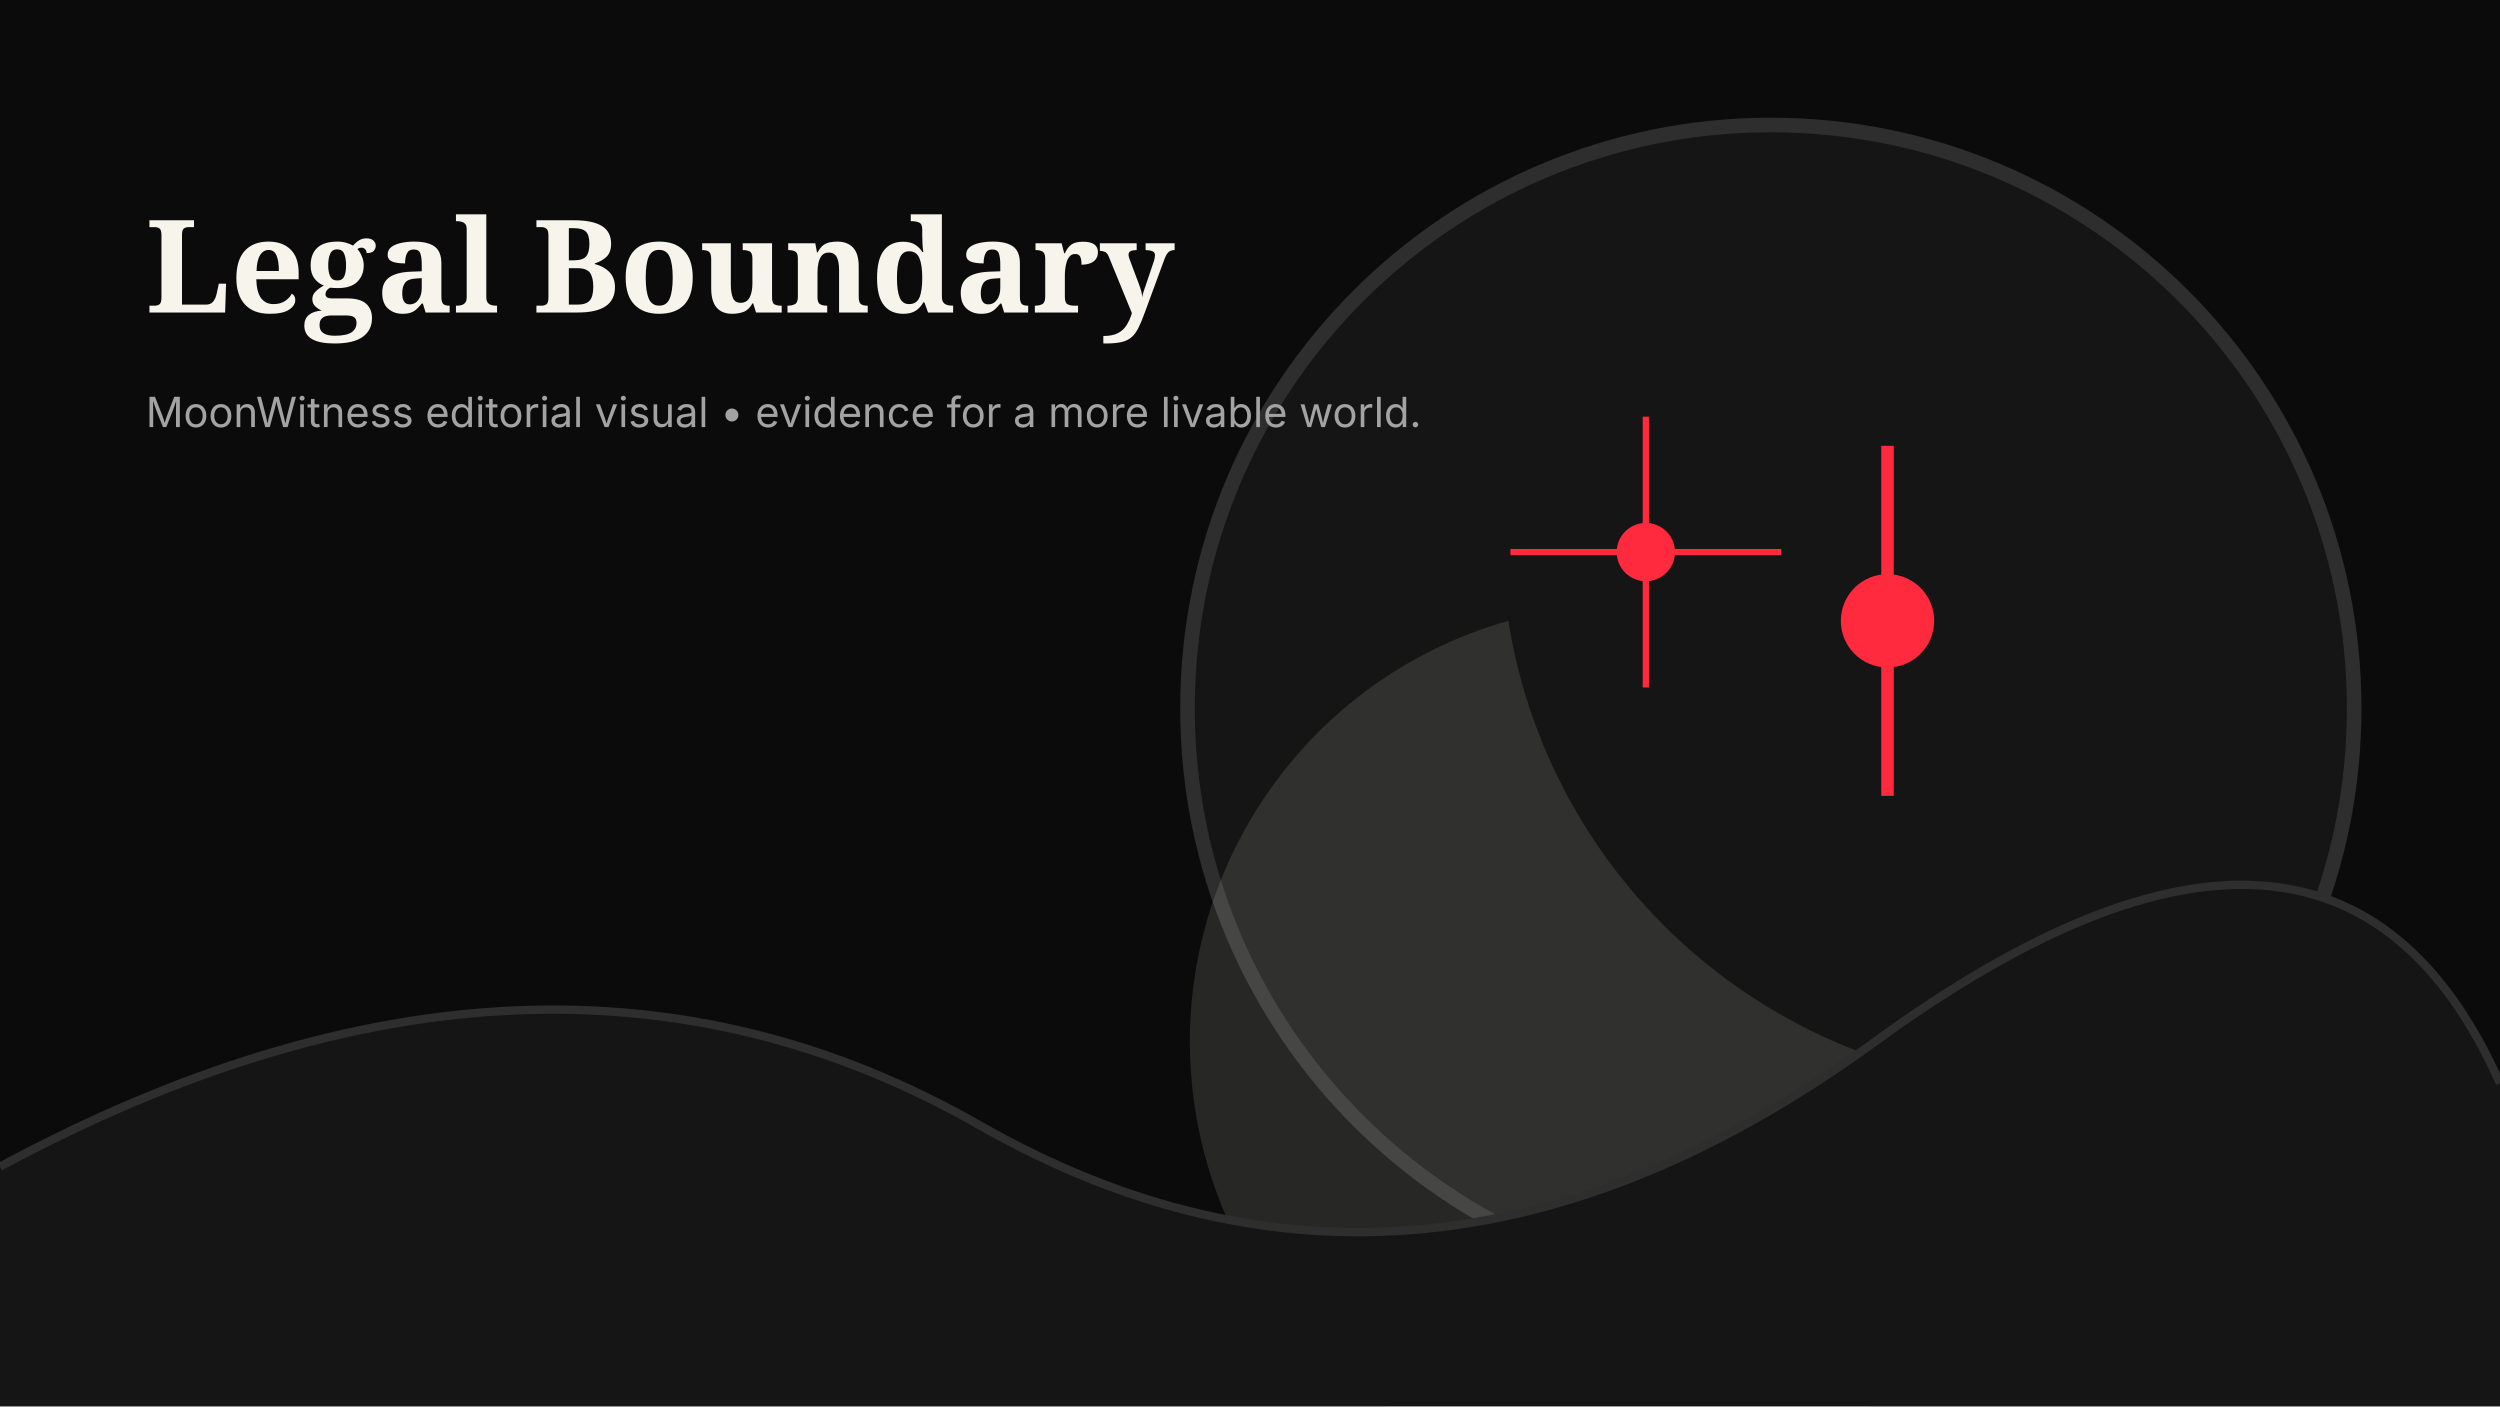
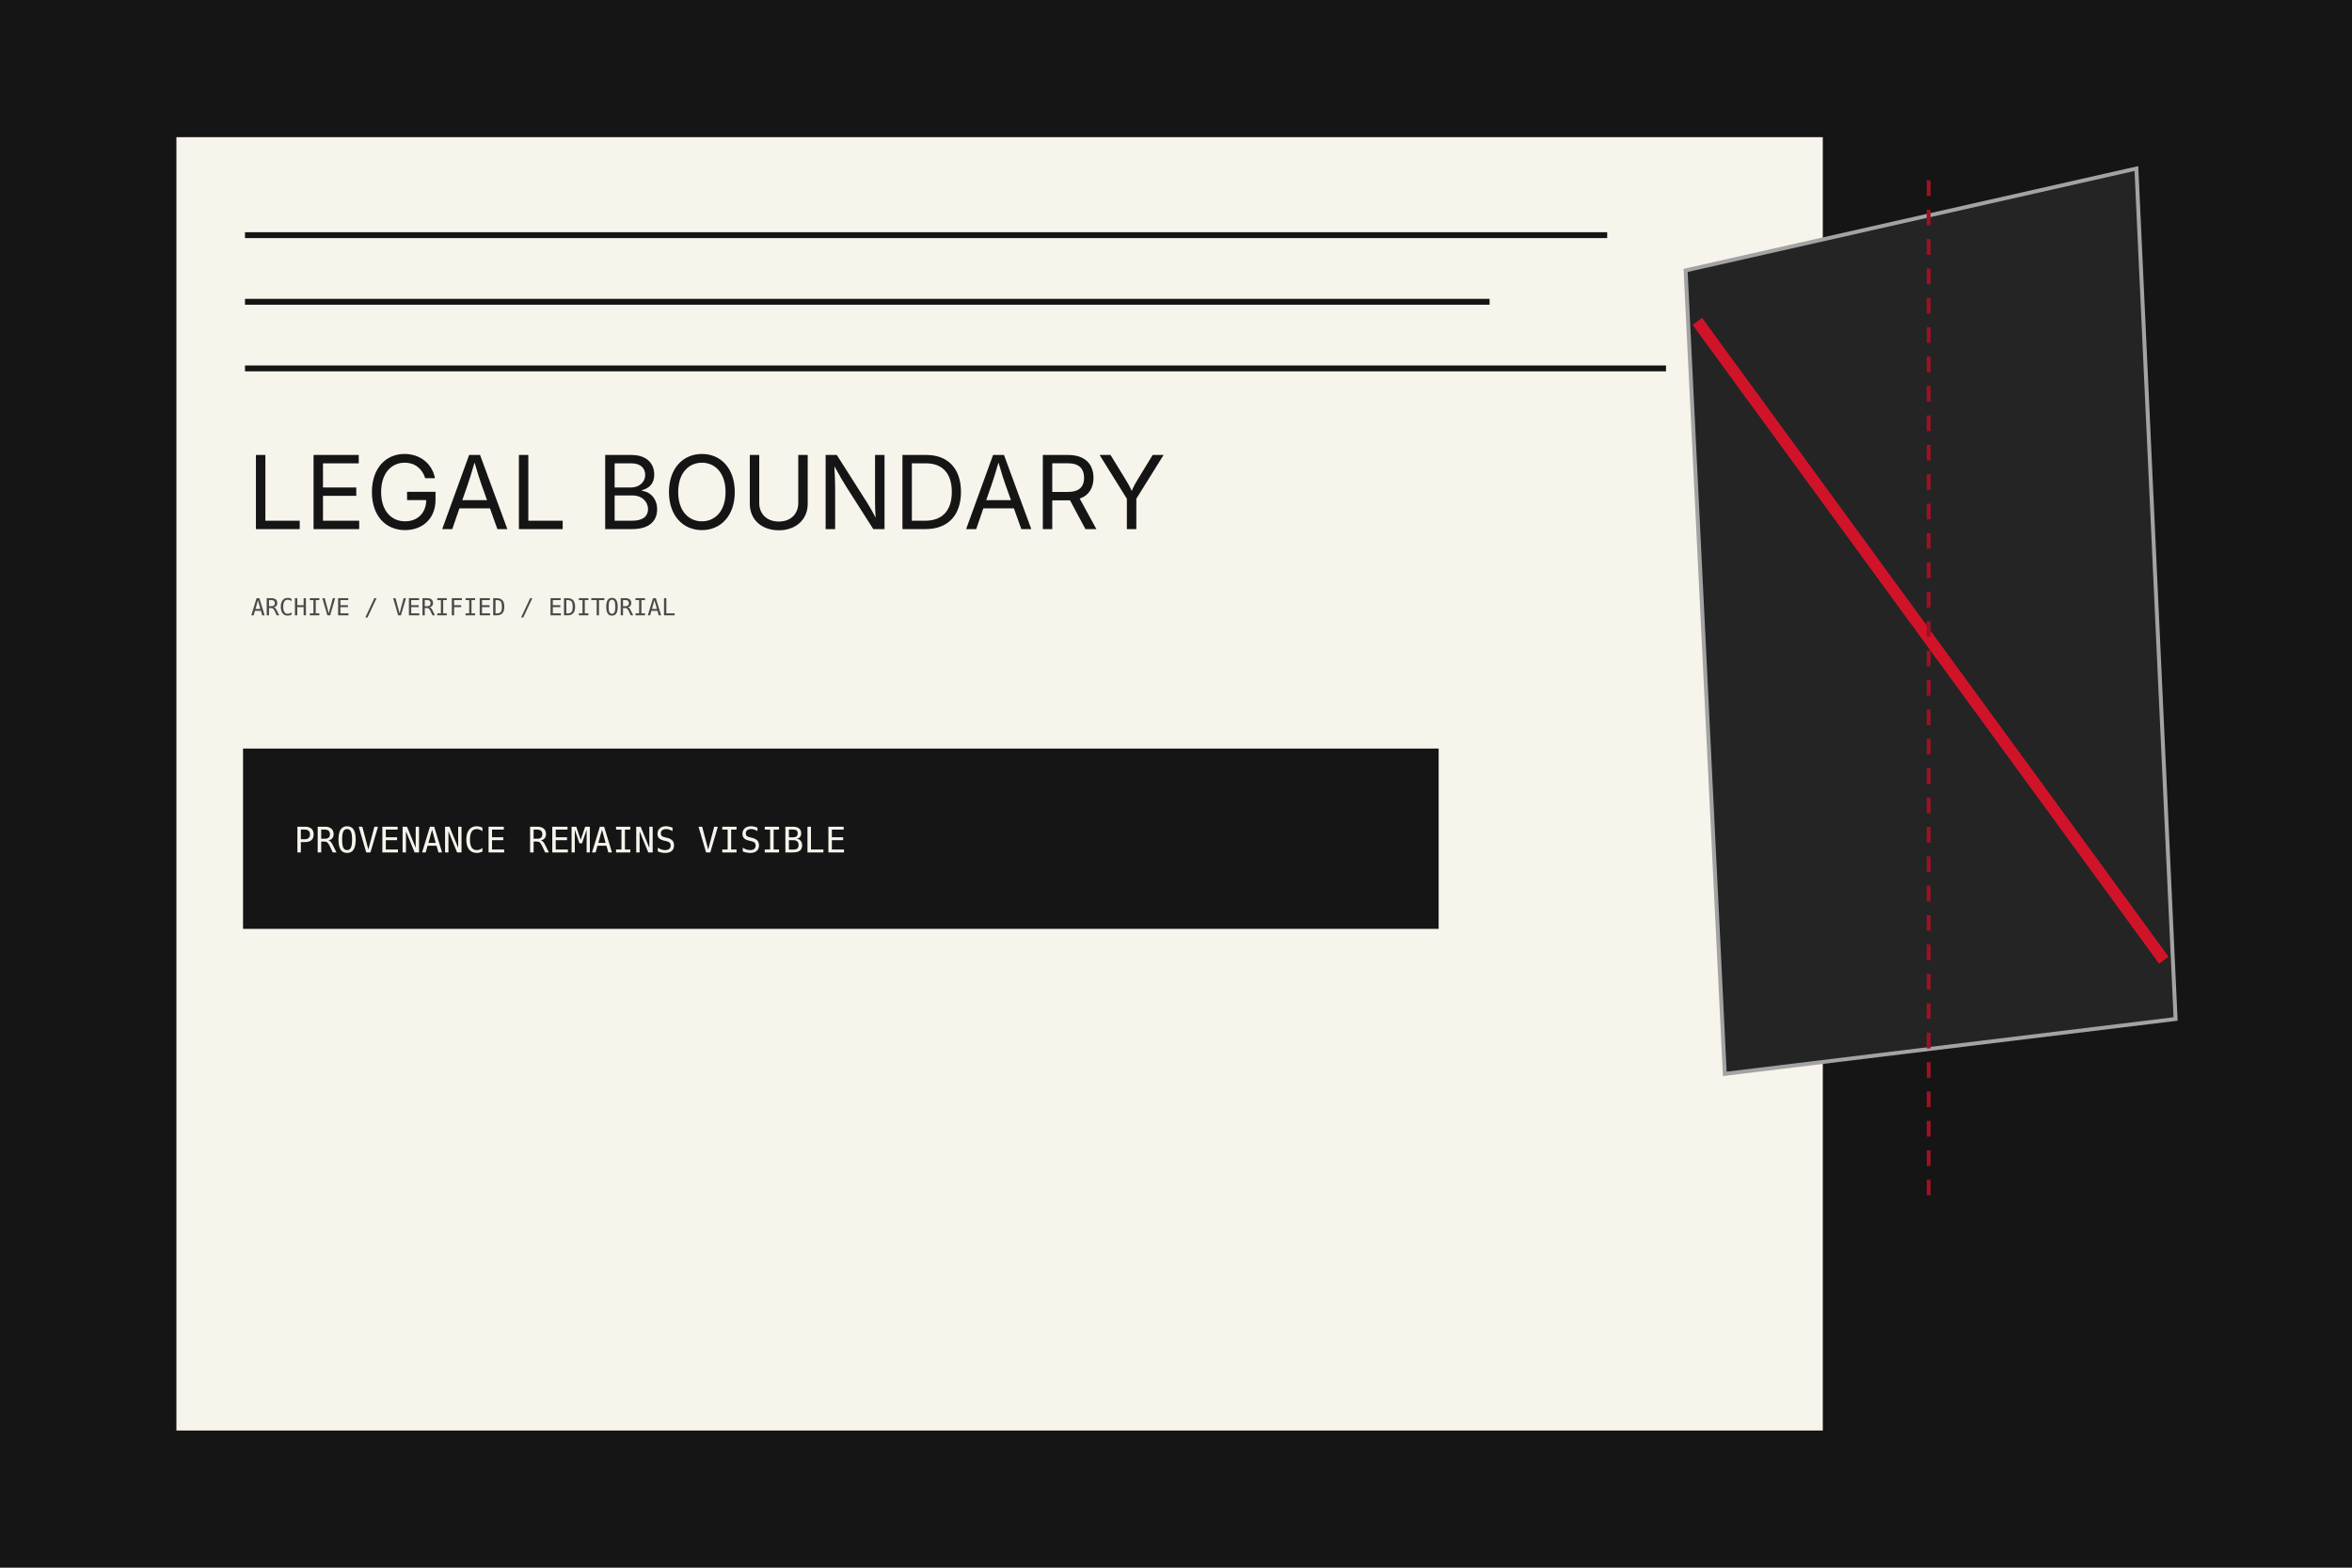
- <svg xmlns="http://www.w3.org/2000/svg" viewBox="0 0 1200 675" width="1200" height="675" role="img" aria-label="legal-boundary">
-   <rect width="1200" height="675" fill="#0B0B0B" />
-   <circle cx="850" cy="340" r="280" fill="#151515" stroke="#2E2E2E" stroke-width="7" />
-   <path d="M724 298a210 210 0 1 0 266 224A266 266 0 0 1 724 298Z" fill="#F7F4EC" opacity=".12" />
-   <circle cx="906" cy="298" r="22.4" fill="#FF2A3D" />
-   <line x1="906" y1="214" x2="906" y2="382" stroke="#FF2A3D" stroke-width="6" />
-   <path d="M0 560 Q260 420 470 540 T900 500 T1200 520 V675H0Z" fill="#151515" />
-   <path d="M0 560 Q260 420 470 540 T900 500 T1200 520" fill="none" stroke="#2E2E2E" stroke-width="4" />
-   <circle cx="790" cy="265" r="14" fill="#FF2A3D" />
-   <line x1="790" y1="200" x2="790" y2="330" stroke="#FF2A3D" stroke-width="3" />
-   <line x1="725" y1="265" x2="855" y2="265" stroke="#FF2A3D" stroke-width="3" />
-   <text x="70" y="150" fill="#F7F4EC" font-family="Georgia,serif" font-size="62" font-weight="700">Legal Boundary</text>
-   <text x="70" y="205" fill="#A3A3A3" font-family="Inter,Arial" font-size="20">MoonWitness editorial visual • evidence for a more livable world.</text>
+ <svg xmlns="http://www.w3.org/2000/svg" viewBox="0 0 1200 800" role="img">
+   <rect width="1200" height="800" fill="#151515" />
+   <path d="M90 70H930V730H90Z" fill="#F7F4EC" />
+   <path d="M125 120H820M125 154H760M125 188H850" stroke="#151515" stroke-width="3" />
+   <text x="126" y="270" fill="#151515" font-family="Inter Tight,Inter,Arial,sans-serif" font-size="52">LEGAL BOUNDARY</text>
+   <text x="128" y="314" fill="#4A4A4A" font-family="IBM Plex Mono,monospace" font-size="12">ARCHIVE / VERIFIED / EDITORIAL</text>
+   <rect x="124" y="382" width="610" height="92" fill="#151515" />
+   <text x="150" y="435" fill="#F7F4EC" font-family="IBM Plex Mono,monospace" font-size="18">PROVENANCE REMAINS VISIBLE</text>
+   <path d="M860 138L1090 86L1110 520L880 548Z" fill="#242424" stroke="#A3A3A3" stroke-width="2" />
+   <path d="M866 164L1104 490" stroke="#D1132A" stroke-width="6" />
+   <path d="M984 92v520" stroke="#9F1022" stroke-width="2" stroke-dasharray="8 7" />
</svg>
